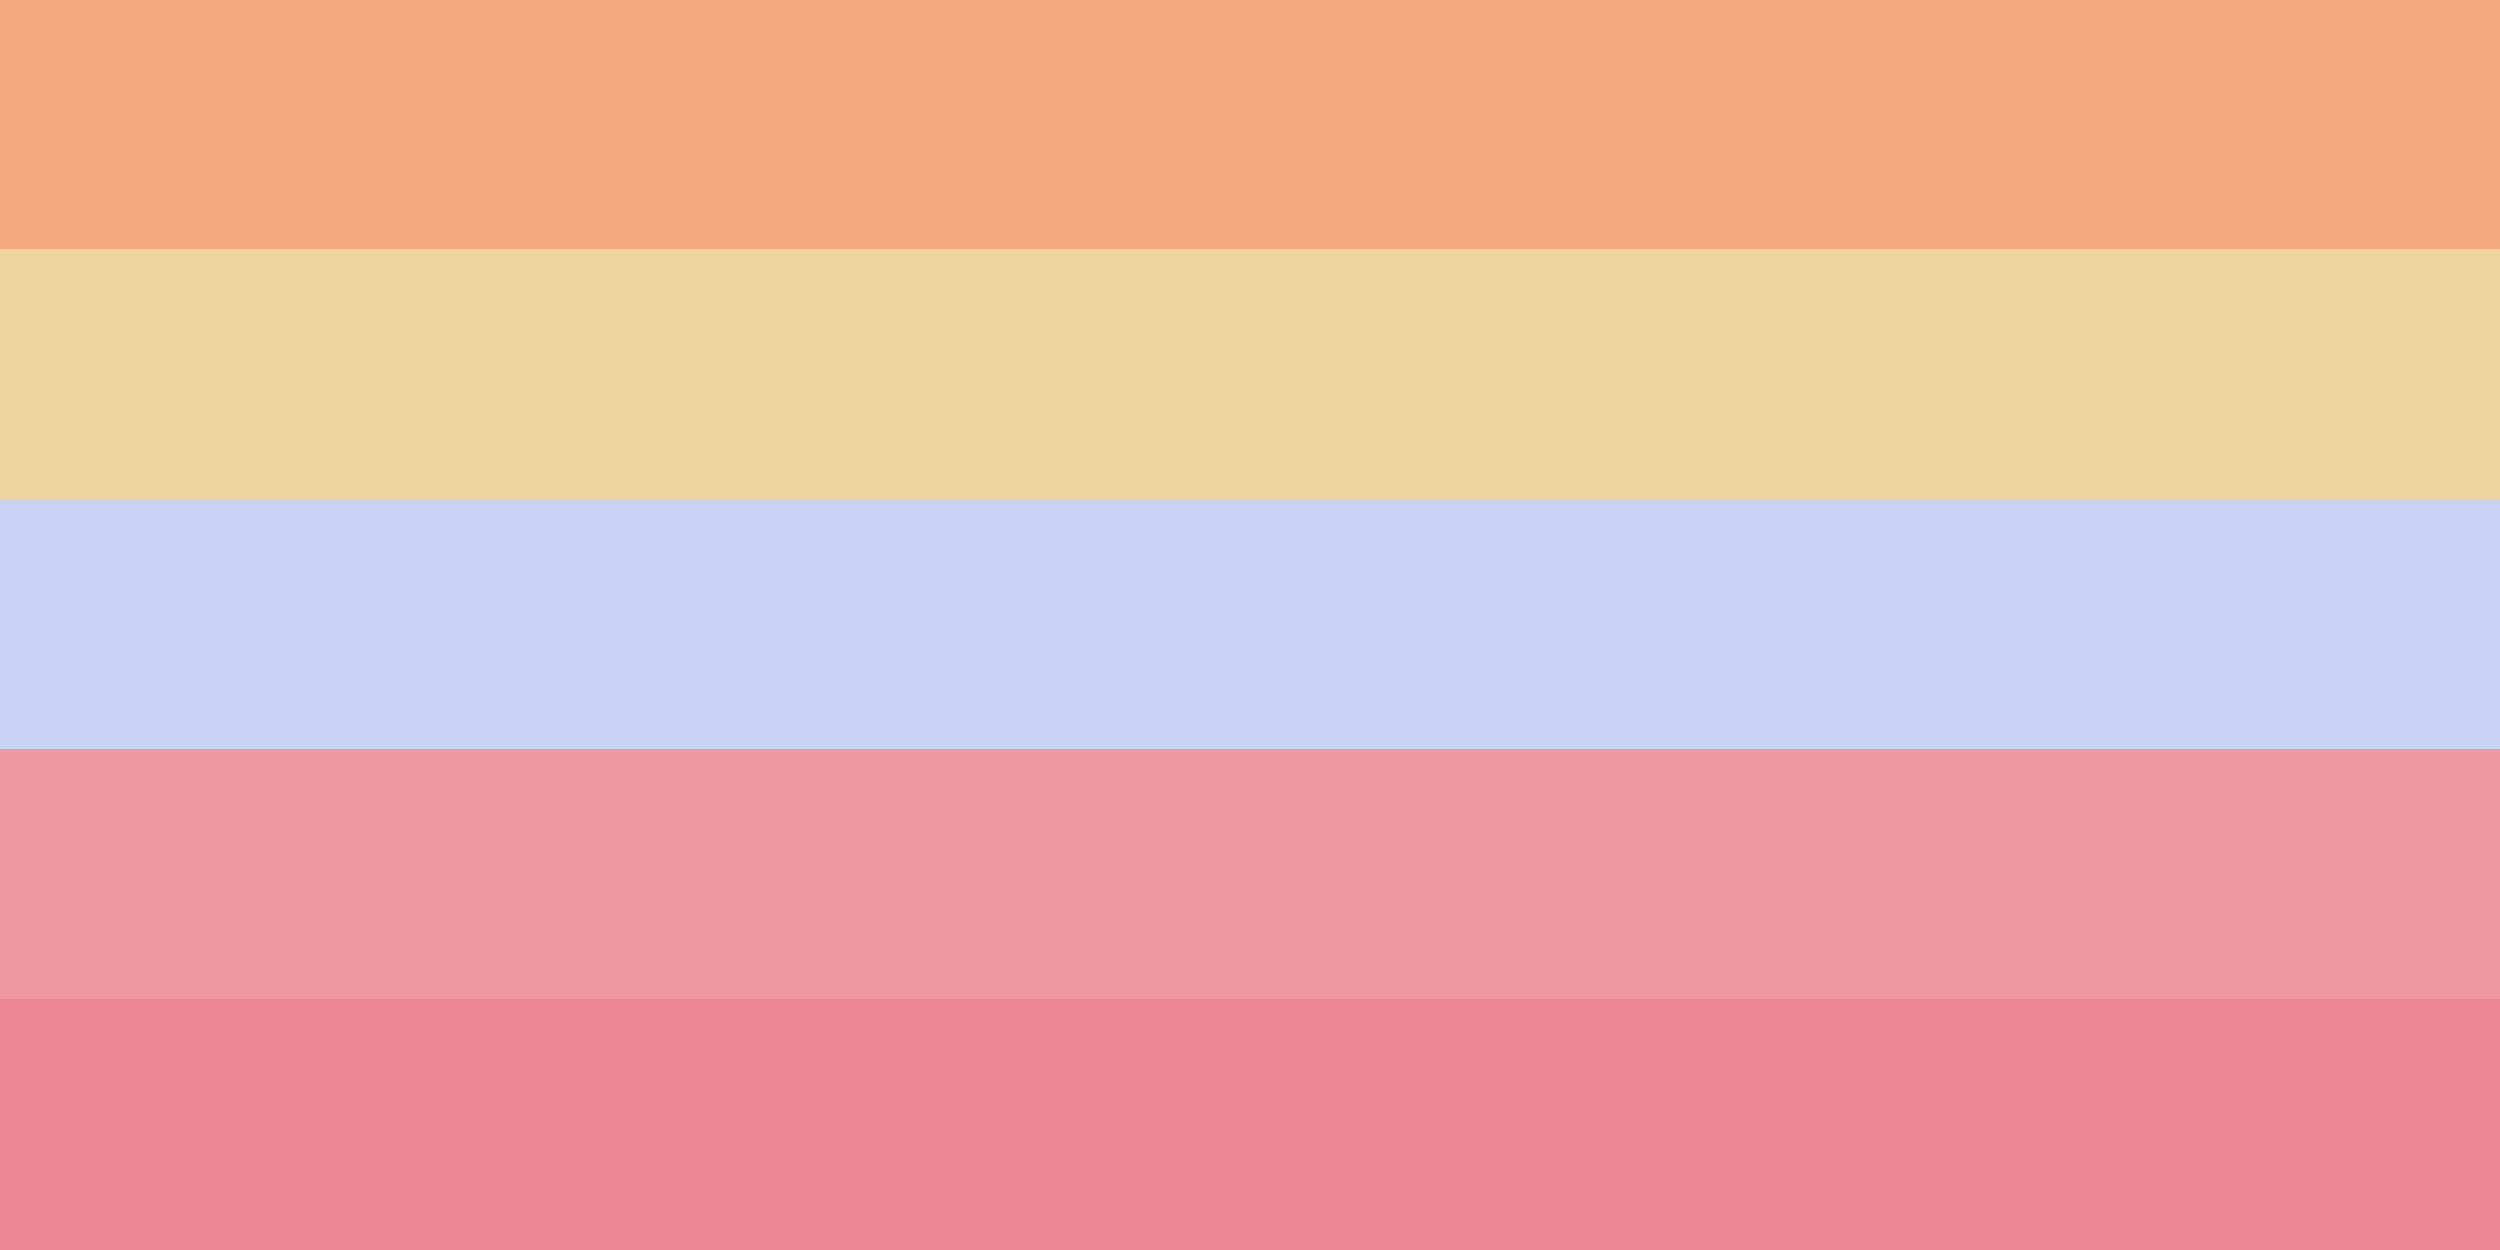
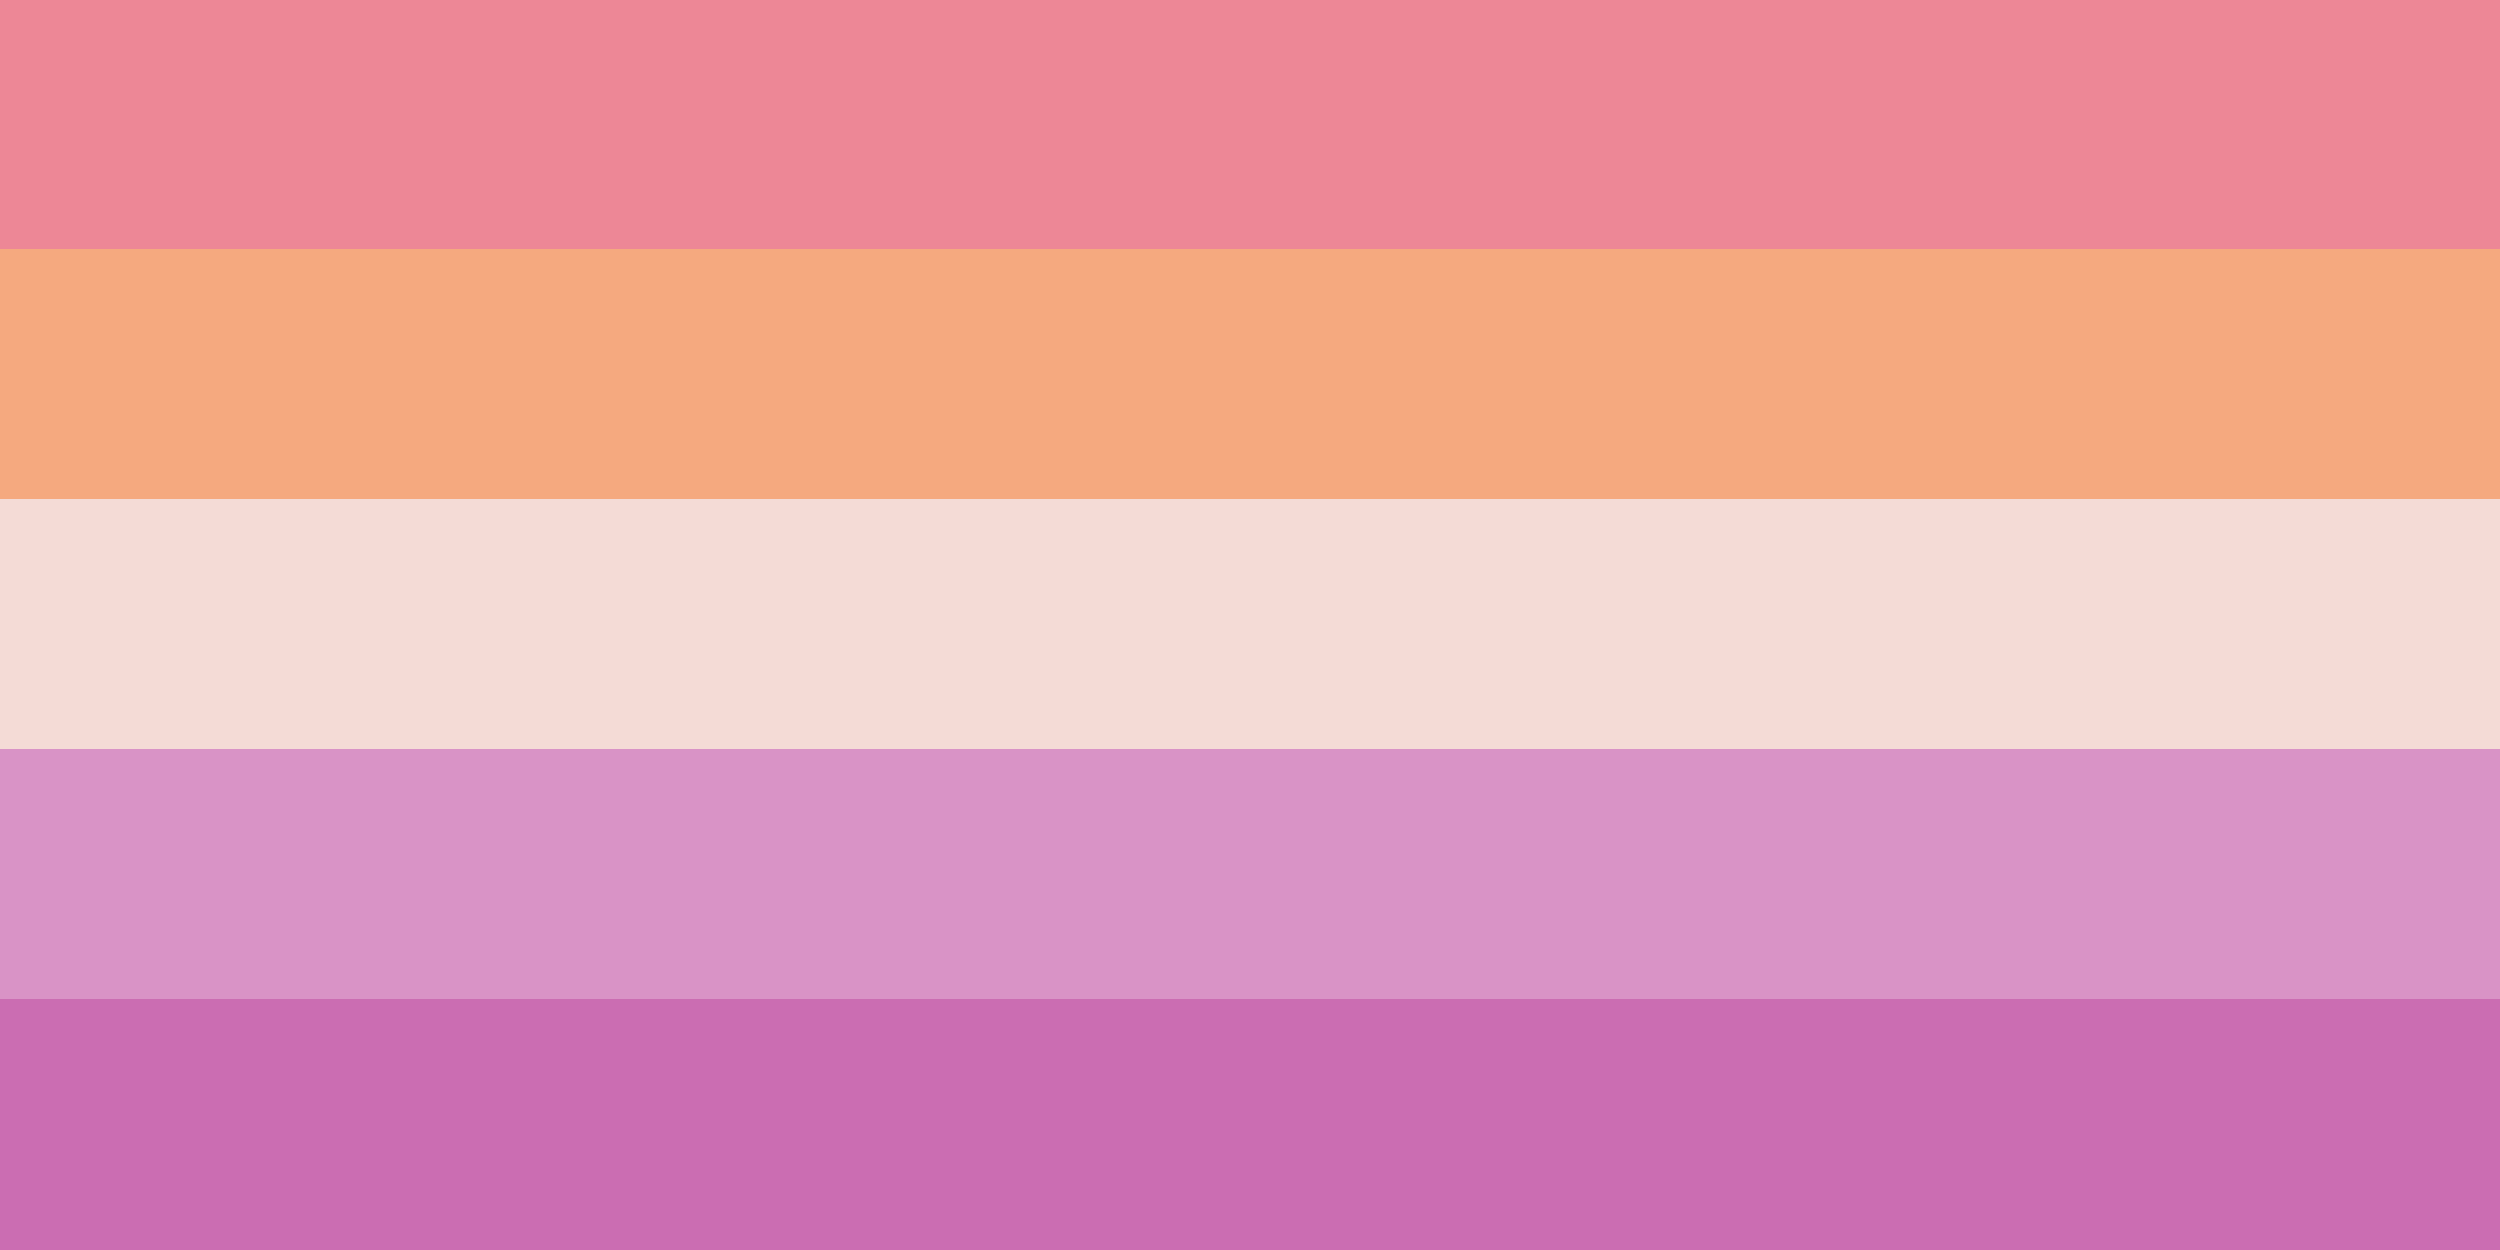
<svg xmlns="http://www.w3.org/2000/svg" width="1000" height="500" shape-rendering="crispEdges">
-   <path fill="#f5a97f" stroke="#f5a97f" d="M0 0h1000v100H0z" />
-   <path fill="#eed49f" stroke="#eed49f" d="M0 100h1000v100H0z" />
-   <path fill="#cad3f5" stroke="#cad3f5" d="M0 200h1000v100H0z" />
-   <path fill="#ee99a0" stroke="#ee99a0" d="M0 300h1000v100H0z" />
-   <path fill="#ed8796" stroke="#ed8796" d="M0 400h1000v100H0z" />
+   <path fill="#ed8796" stroke="#ed8796" d="M0 0h1000v100H0z" />
+   <path fill="#f5a97f" stroke="#f5a97f" d="M0 100h1000v100H0z" />
+   <path fill="#f4dbd6" stroke="#f4dbd6" d="M0 200h1000v100H0z" />
+   <path fill="#d993c6" stroke="#d993c6" d="M0 300h1000v100H0z" />
+   <path fill="#cb6db2" stroke="#cb6db2" d="M0 400h1000v100H0z" />
</svg>
